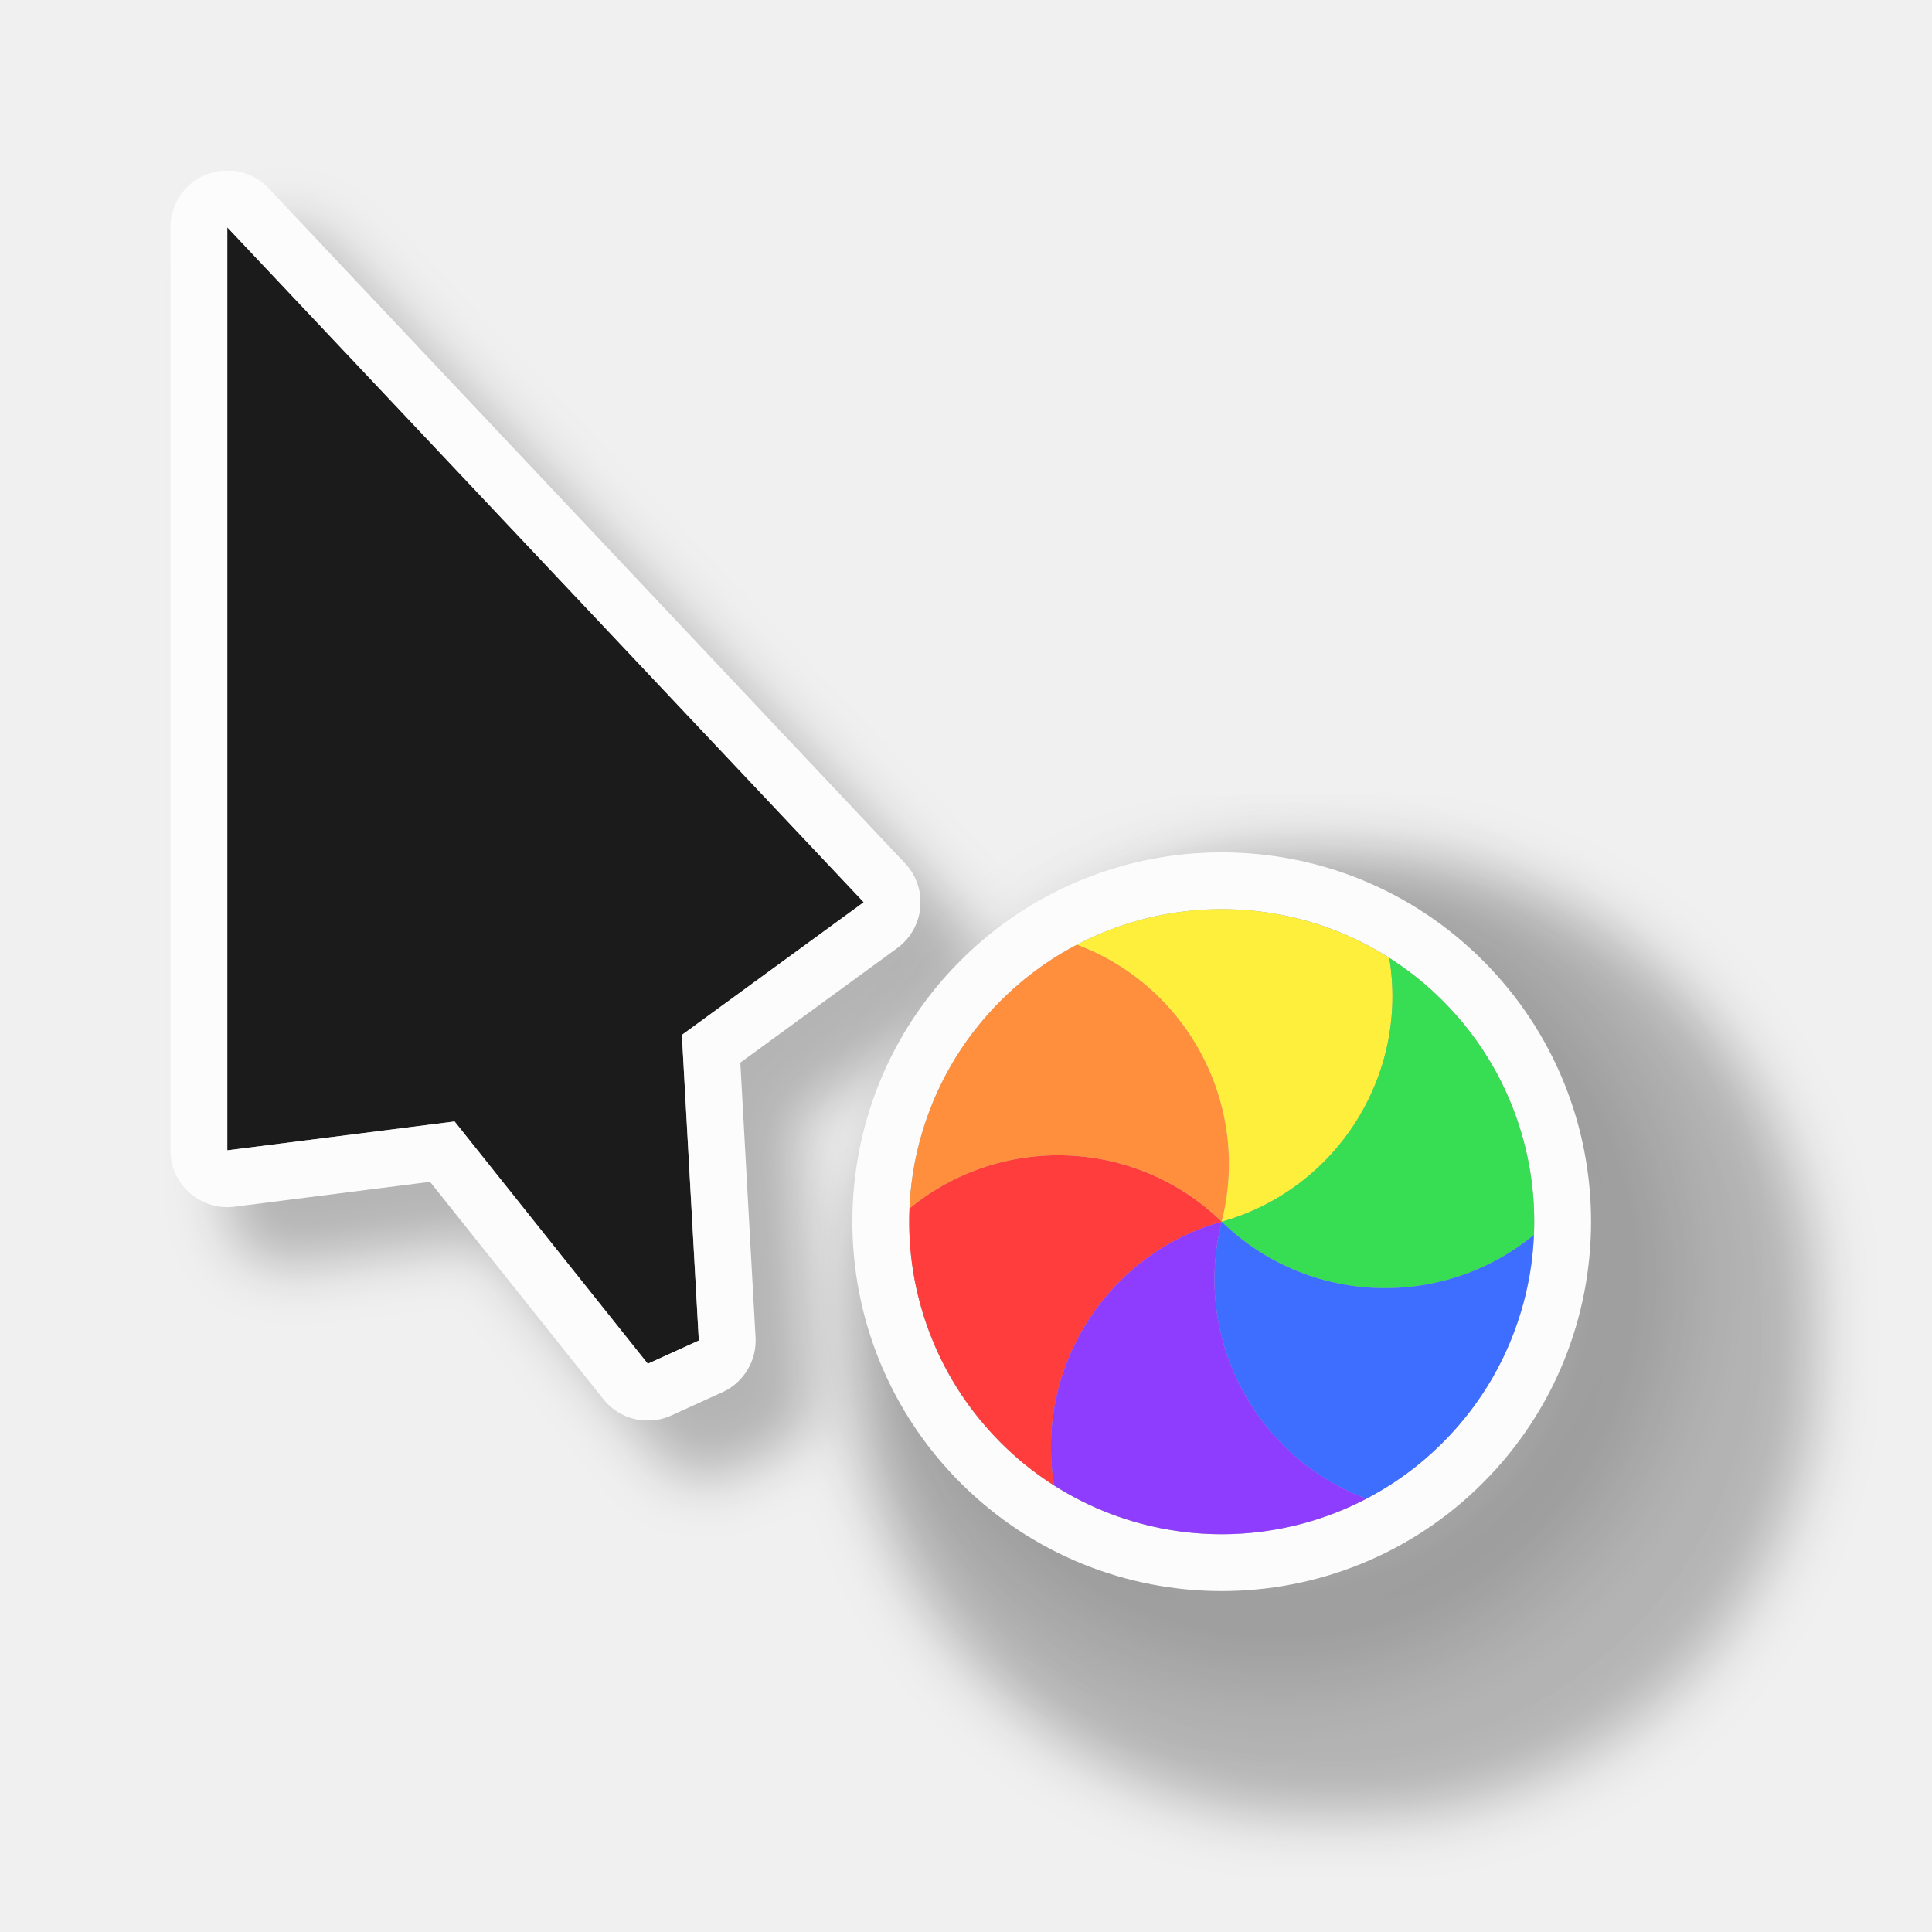
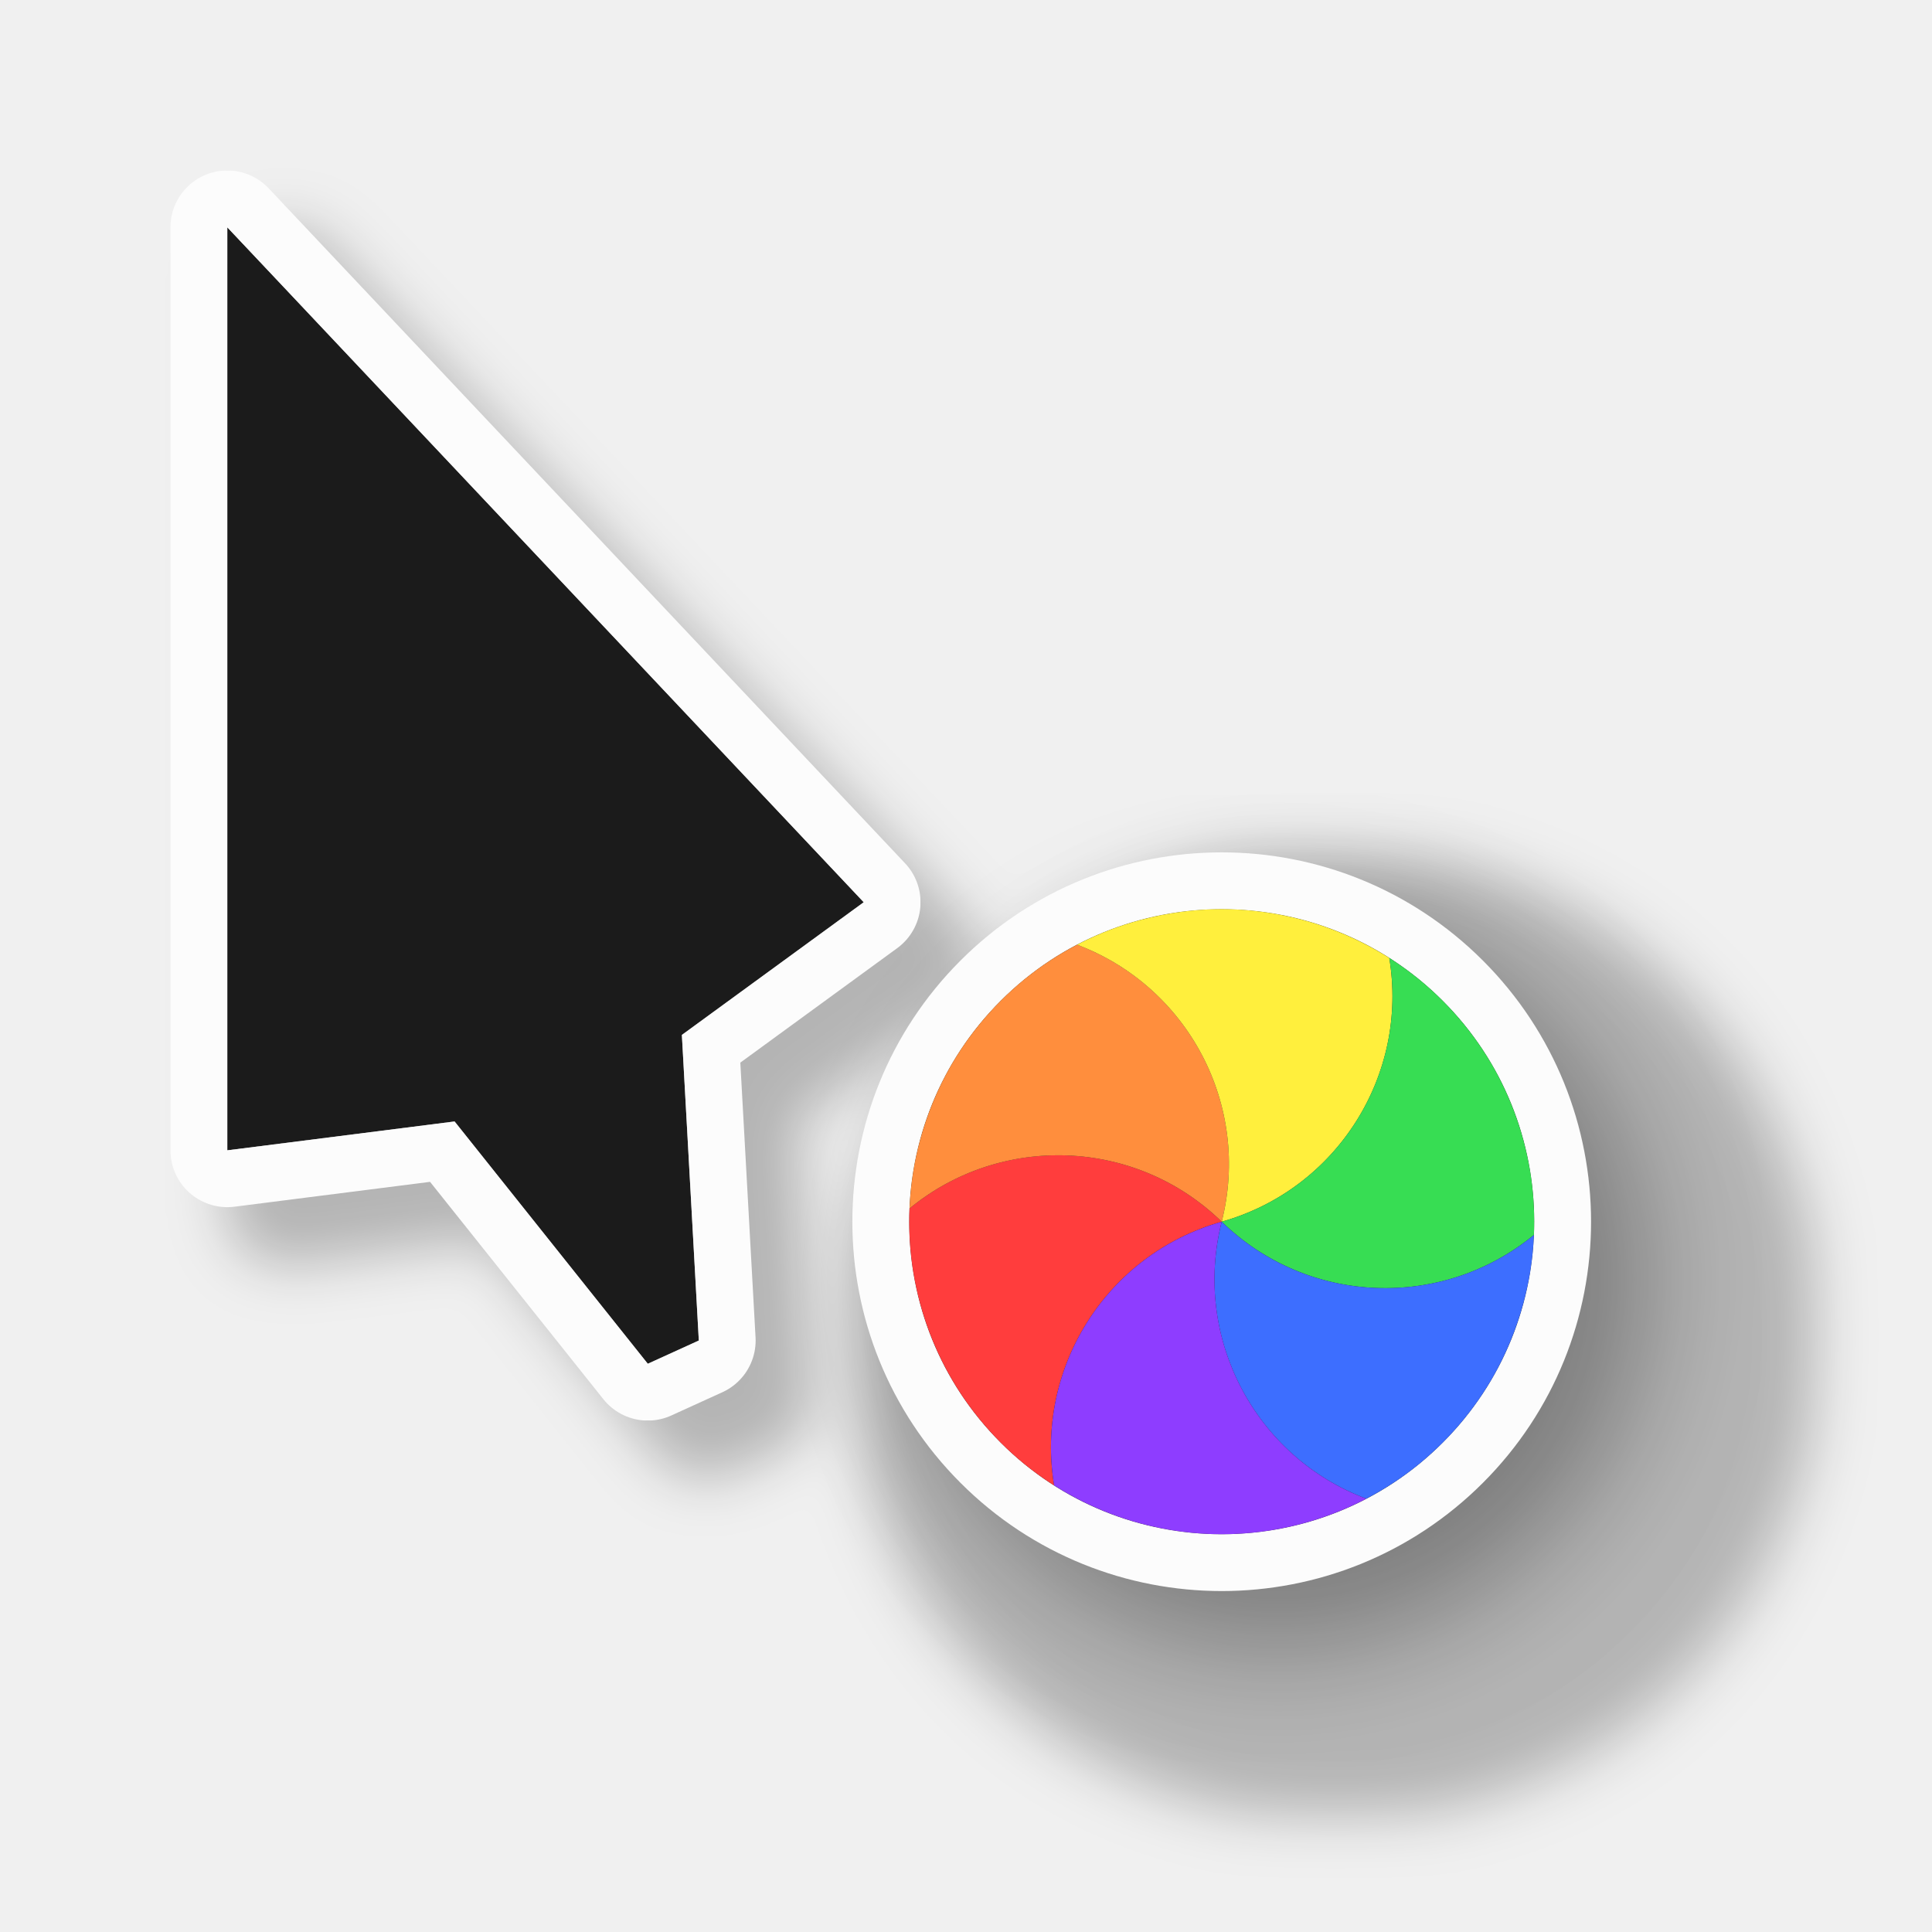
<svg xmlns="http://www.w3.org/2000/svg" width="34" height="34" viewBox="0 0 34 34" fill="none">
  <g filter="url(#filter0_d_173_1928)">
    <mask id="path-1-outside-1_173_1928" maskUnits="userSpaceOnUse" x="2.2" y="3" width="14" height="22" fill="black">
      <rect fill="white" x="2.2" y="3" width="14" height="22" />
      <path d="M15.2 15.878L4 4L4 20.244L8 19.736L11.4 24L12.298 23.591L12 18.213L15.2 15.878Z" />
    </mask>
    <path d="M15.2 15.878L4 4L4 20.244L8 19.736L11.4 24L12.298 23.591L12 18.213L15.2 15.878Z" fill="#1B1B1B" />
    <path d="M15.2 15.878L4 4L4 20.244L8 19.736L11.4 24L12.298 23.591L12 18.213L15.2 15.878Z" stroke="#FCFCFC" stroke-width="2" stroke-linejoin="round" mask="url(#path-1-outside-1_173_1928)" />
    <g filter="url(#filter1_d_173_1928)">
+       <circle cx="21.5" cy="21.5" r="5.5" transform="rotate(-135 21.5 21.5)" fill="#1B1B1B" />
      <circle cx="21.5" cy="21.5" r="6" transform="rotate(-135 21.5 21.5)" stroke="#FCFCFC" stroke-linejoin="round" />
    </g>
    <path d="M18.551 26.142C18.367 26.024 18.189 25.896 18.019 25.758C17.879 25.643 17.743 25.52 17.612 25.389C17.264 25.04 16.972 24.657 16.737 24.25C16.502 23.843 16.316 23.399 16.188 22.923C16.14 22.744 16.102 22.565 16.072 22.386C16.012 22.016 15.99 21.64 16.006 21.267C17.612 19.945 19.984 20.023 21.5 21.5C19.463 22.075 18.21 24.09 18.551 26.142Z" fill="#FF3D3D" />
    <path d="M16.006 21.267C16.015 21.049 16.037 20.831 16.072 20.614C16.102 20.435 16.14 20.256 16.188 20.077C16.316 19.601 16.502 19.157 16.736 18.75C16.972 18.343 17.263 17.96 17.612 17.611C17.743 17.48 17.879 17.357 18.019 17.242C18.309 17.005 18.623 16.798 18.955 16.625C20.903 17.356 22.021 19.448 21.5 21.5C19.984 20.023 17.612 19.946 16.006 21.267Z" fill="#FF8E3D" />
    <path d="M18.954 16.625C19.148 16.524 19.348 16.434 19.553 16.356C19.723 16.292 19.898 16.236 20.076 16.188C20.552 16.061 21.03 16 21.5 15.999C21.97 16 22.448 16.061 22.923 16.188C23.102 16.236 23.277 16.292 23.447 16.357C23.797 16.489 24.133 16.658 24.449 16.858C24.791 18.91 23.537 20.926 21.5 21.5C22.021 19.448 20.902 17.356 18.954 16.625Z" fill="#FFEF3D" />
    <path d="M24.449 16.858C24.633 16.975 24.811 17.104 24.981 17.242C25.121 17.357 25.257 17.48 25.388 17.611C25.736 17.959 26.028 18.343 26.264 18.75C26.498 19.157 26.684 19.601 26.812 20.077C26.86 20.256 26.898 20.435 26.928 20.614C26.988 20.984 27.01 21.359 26.994 21.733C25.388 23.055 23.016 22.977 21.5 21.5C23.537 20.925 24.79 18.91 24.449 16.858Z" fill="#37DD53" />
    <path d="M26.994 21.733C26.985 21.951 26.963 22.169 26.928 22.386C26.898 22.565 26.86 22.744 26.812 22.923C26.684 23.398 26.498 23.843 26.264 24.25C26.028 24.657 25.737 25.04 25.389 25.388C25.257 25.519 25.121 25.642 24.981 25.758C24.691 25.995 24.377 26.201 24.045 26.375C22.097 25.644 20.979 23.551 21.5 21.5C23.016 22.977 25.388 23.054 26.994 21.733Z" fill="#3D6EFF" />
    <path d="M24.046 26.375C23.852 26.476 23.652 26.566 23.447 26.643C23.277 26.707 23.102 26.764 22.924 26.812C22.448 26.939 21.97 27 21.5 27C21.03 27 20.552 26.939 20.077 26.812C19.898 26.764 19.723 26.707 19.553 26.643C19.203 26.51 18.867 26.342 18.551 26.141C18.21 24.089 19.463 22.074 21.5 21.5C20.98 23.551 22.098 25.644 24.046 26.375Z" fill="#8E3DFF" />
  </g>
  <defs>
    <filter id="filter0_d_173_1928" x="0" y="0" width="34" height="34" filterUnits="userSpaceOnUse" color-interpolation-filters="sRGB">
      <feFlood flood-opacity="0" result="BackgroundImageFix" />
      <feColorMatrix in="SourceAlpha" type="matrix" values="0 0 0 0 0 0 0 0 0 0 0 0 0 0 0 0 0 0 127 0" result="hardAlpha" />
      <feOffset dx="1" dy="1" />
      <feGaussianBlur stdDeviation="0.5" />
      <feColorMatrix type="matrix" values="0 0 0 0 0 0 0 0 0 0 0 0 0 0 0 0 0 0 0.25 0" />
      <feBlend mode="normal" in2="BackgroundImageFix" result="effect1_dropShadow_173_1928" />
      <feBlend mode="normal" in="SourceGraphic" in2="effect1_dropShadow_173_1928" result="shape" />
    </filter>
    <filter id="filter1_d_173_1928" x="14" y="14" width="17" height="17" filterUnits="userSpaceOnUse" color-interpolation-filters="sRGB">
      <feFlood flood-opacity="0" result="BackgroundImageFix" />
      <feColorMatrix in="SourceAlpha" type="matrix" values="0 0 0 0 0 0 0 0 0 0 0 0 0 0 0 0 0 0 127 0" result="hardAlpha" />
      <feOffset dx="1" dy="1" />
      <feGaussianBlur stdDeviation="1" />
      <feColorMatrix type="matrix" values="0 0 0 0 0 0 0 0 0 0 0 0 0 0 0 0 0 0 0.3 0" />
      <feBlend mode="normal" in2="BackgroundImageFix" result="effect1_dropShadow_173_1928" />
      <feBlend mode="normal" in="SourceGraphic" in2="effect1_dropShadow_173_1928" result="shape" />
    </filter>
  </defs>
</svg>
